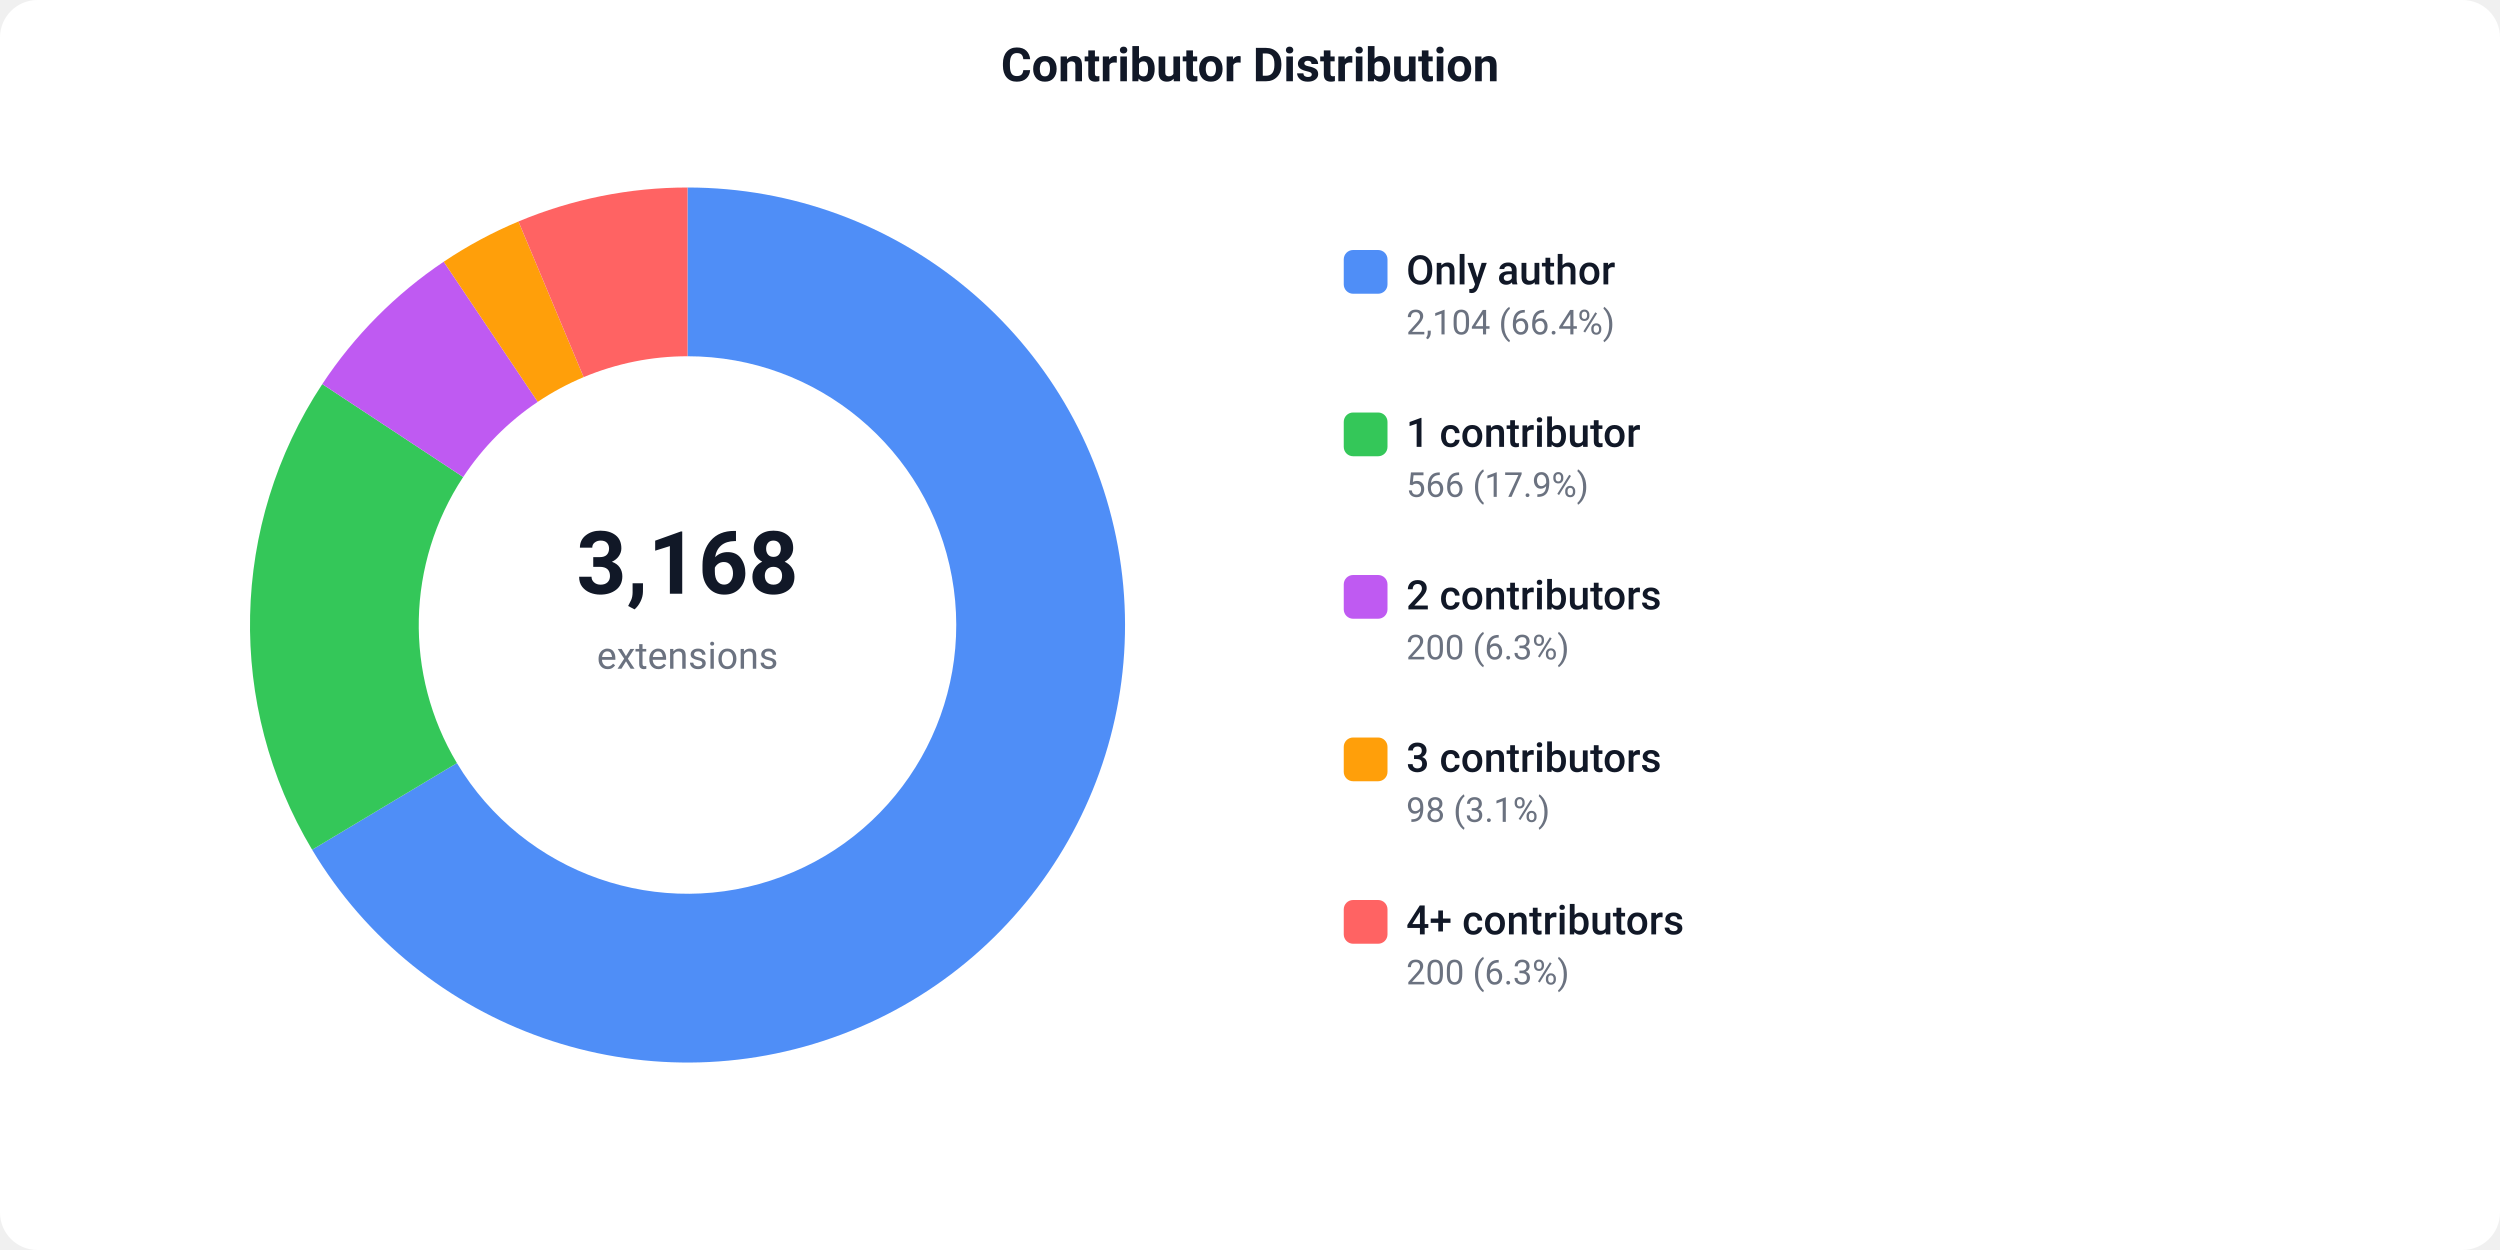
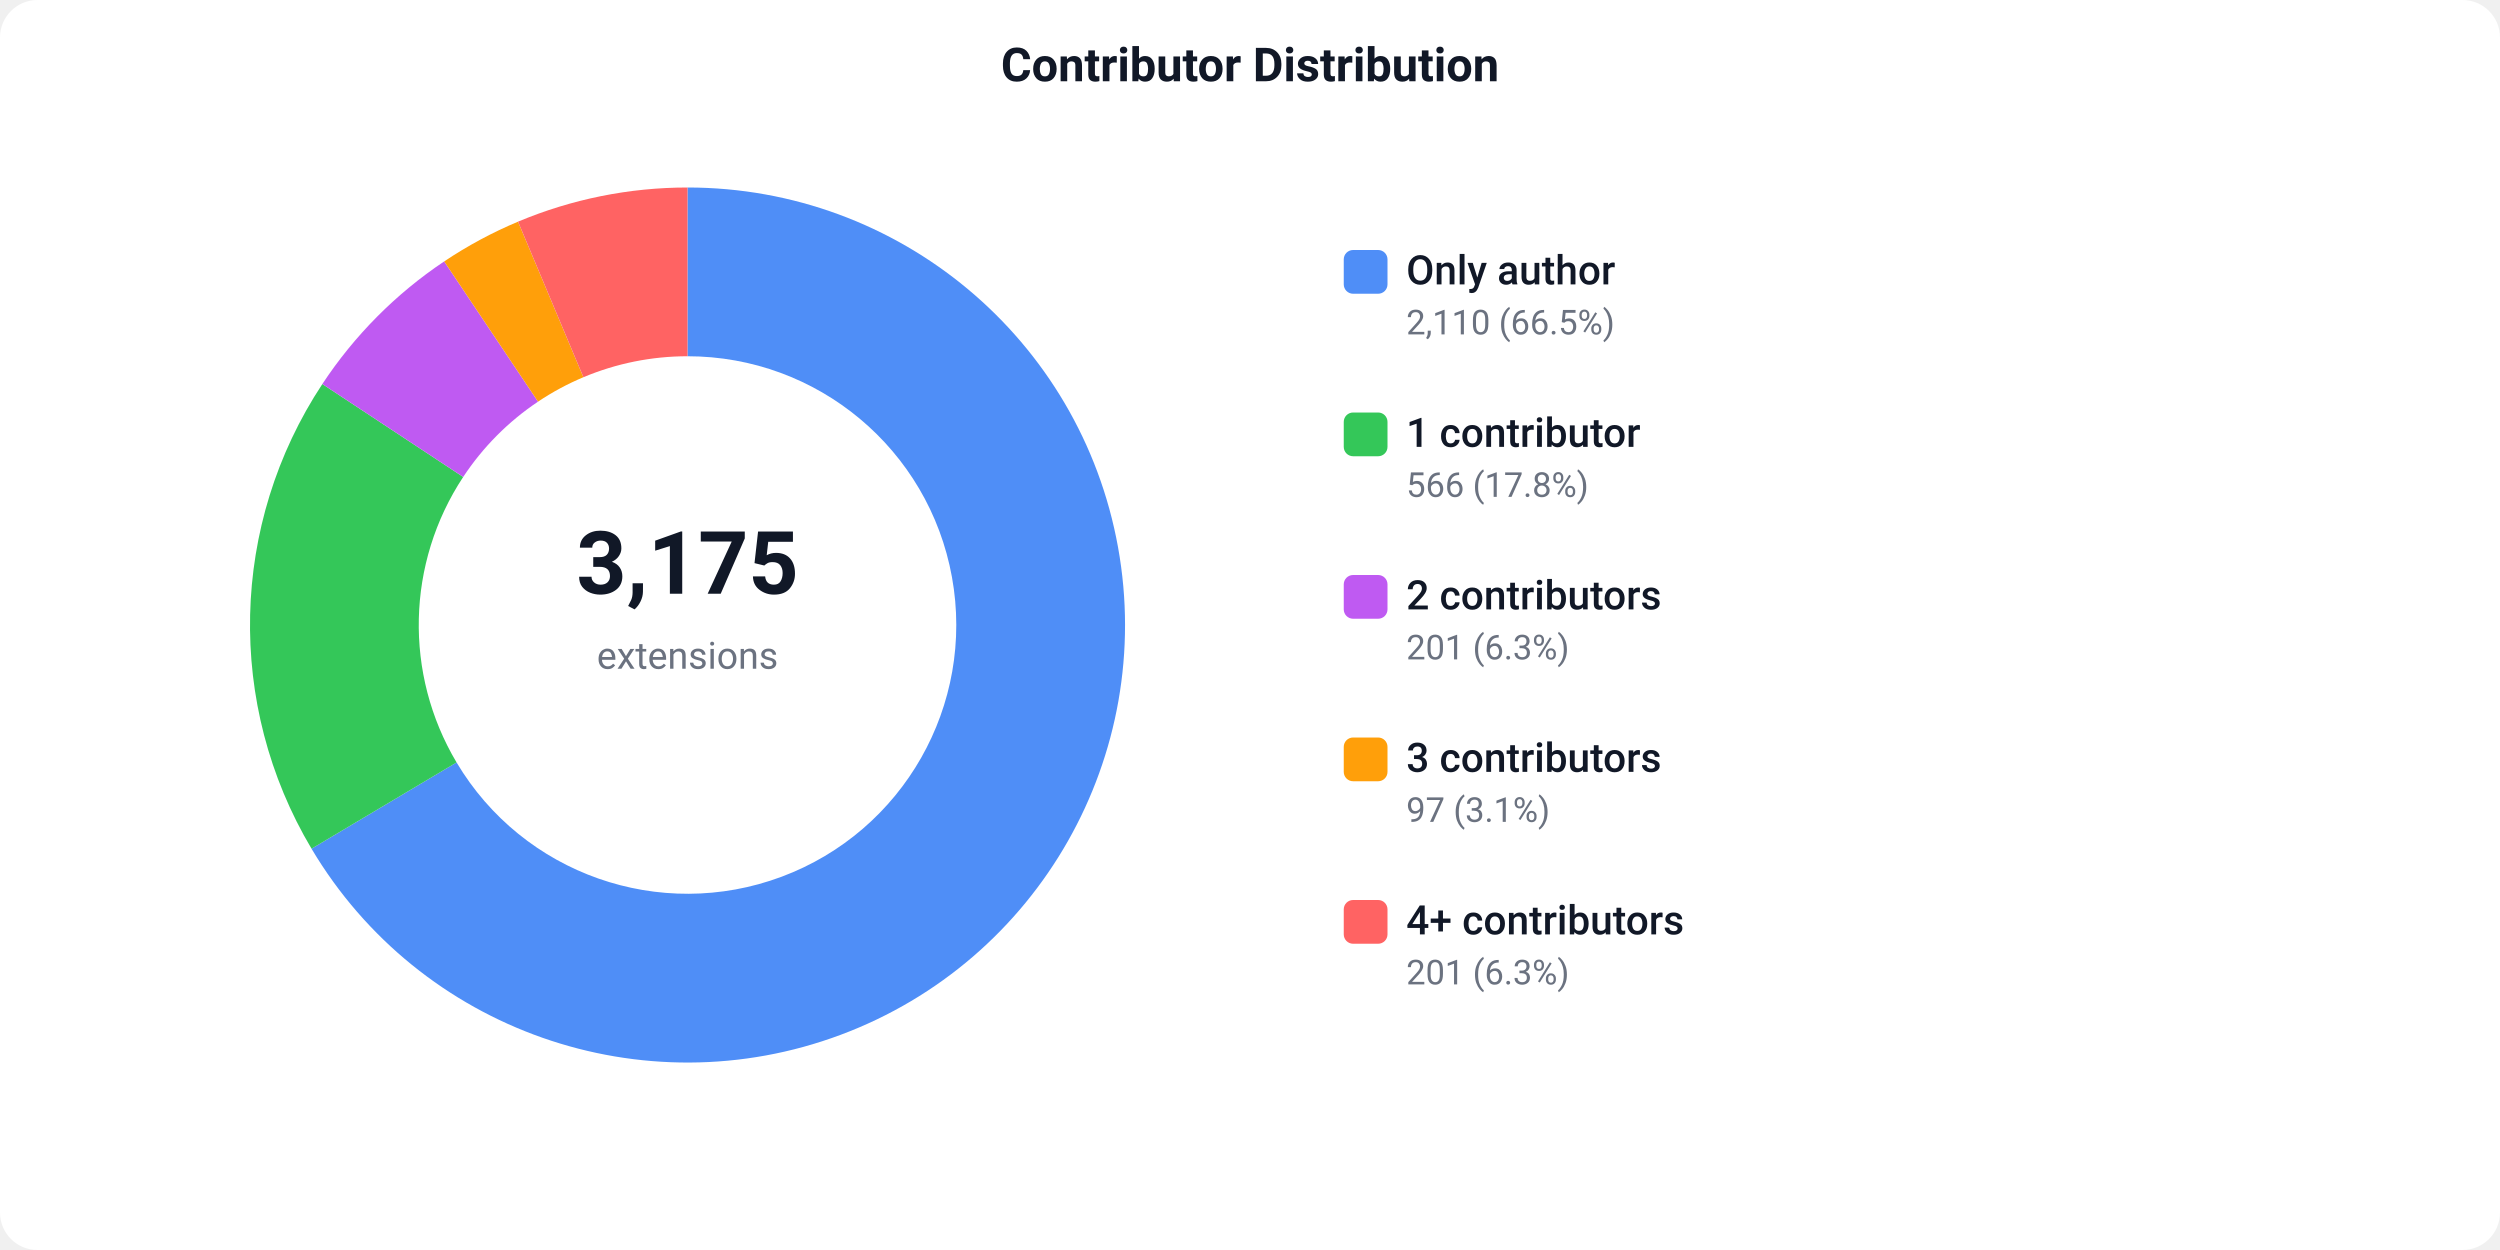
<svg xmlns="http://www.w3.org/2000/svg" width="800" height="400" viewBox="0 0 800 400">
  <defs>
    <style>text { font-family: -apple-system, BlinkMacSystemFont, 'Segoe UI', Roboto, sans-serif; }</style>
  </defs>
  <rect width="800" height="400" fill="#ffffff" rx="12" />
  <text x="400" y="26" text-anchor="middle" font-size="15" font-weight="600" fill="#111827">Contributor Distribution</text>
-   <path d="M 220.00 60.00 A 140 140 0 1 1 99.88 271.91 L 146.21 244.18 A 86 86 0 1 0 220.00 114.00 Z" fill="#4F8EF7" />
-   <path d="M 99.88 271.91 A 140 140 0 0 1 103.13 122.91 L 148.21 152.65 A 86 86 0 0 0 146.21 244.18 Z" fill="#34C759" />
-   <path d="M 103.13 122.91 A 140 140 0 0 1 141.99 83.75 L 172.08 128.59 A 86 86 0 0 0 148.21 152.65 Z" fill="#BF5AF2" />
-   <path d="M 141.99 83.75 A 140 140 0 0 1 165.91 70.87 L 186.77 120.68 A 86 86 0 0 0 172.08 128.59 Z" fill="#FF9F0A" />
-   <path d="M 165.91 70.87 A 140 140 0 0 1 220.00 60.00 L 220.00 114.00 A 86 86 0 0 0 186.77 120.68 Z" fill="#FF6363" />
-   <text x="220" y="190" text-anchor="middle" font-size="28" font-weight="700" fill="#111827">3,168</text>
+   <path d="M 220.00 60.00 A 140 140 0 1 1 99.69 271.59 L 146.10 243.98 A 86 86 0 1 0 220.00 114.00 Z" fill="#4F8EF7" />
+   <path d="M 99.69 271.59 A 140 140 0 0 1 103.15 122.89 L 148.22 152.63 A 86 86 0 0 0 146.10 243.98 Z" fill="#34C759" />
+   <path d="M 103.15 122.89 A 140 140 0 0 1 142.14 83.65 L 172.17 128.53 A 86 86 0 0 0 148.22 152.63 Z" fill="#BF5AF2" />
+   <path d="M 142.14 83.65 A 140 140 0 0 1 165.77 70.93 L 186.69 120.71 A 86 86 0 0 0 172.17 128.53 Z" fill="#FF9F0A" />
+   <path d="M 165.77 70.93 A 140 140 0 0 1 220.00 60.00 L 220.00 114.00 A 86 86 0 0 0 186.69 120.71 Z" fill="#FF6363" />
+   <text x="220" y="190" text-anchor="middle" font-size="28" font-weight="700" fill="#111827">3,175</text>
  <text x="220" y="214" text-anchor="middle" font-size="12" fill="#6b7280">extensions</text>
  <rect x="430" y="80" width="14" height="14" fill="#4F8EF7" rx="3" />
  <text x="450" y="91" font-size="13" font-weight="500" fill="#111827">Only author</text>
-   <text x="450" y="107" font-size="11" fill="#6b7280">2,104 (66.4%)</text>
+   <text x="450" y="107" font-size="11" fill="#6b7280">2,110 (66.5%)</text>
  <rect x="430" y="132" width="14" height="14" fill="#34C759" rx="3" />
  <text x="450" y="143" font-size="13" font-weight="500" fill="#111827">1 contributor</text>
-   <text x="450" y="159" font-size="11" fill="#6b7280">566 (17.9%)</text>
+   <text x="450" y="159" font-size="11" fill="#6b7280">566 (17.8%)</text>
  <rect x="430" y="184" width="14" height="14" fill="#BF5AF2" rx="3" />
  <text x="450" y="195" font-size="13" font-weight="500" fill="#111827">2 contributors</text>
-   <text x="450" y="211" font-size="11" fill="#6b7280">200 (6.3%)</text>
+   <text x="450" y="211" font-size="11" fill="#6b7280">201 (6.3%)</text>
  <rect x="430" y="236" width="14" height="14" fill="#FF9F0A" rx="3" />
  <text x="450" y="247" font-size="13" font-weight="500" fill="#111827">3 contributors</text>
-   <text x="450" y="263" font-size="11" fill="#6b7280">98 (3.1%)</text>
+   <text x="450" y="263" font-size="11" fill="#6b7280">97 (3.1%)</text>
  <rect x="430" y="288" width="14" height="14" fill="#FF6363" rx="3" />
  <text x="450" y="299" font-size="13" font-weight="500" fill="#111827">4+ contributors</text>
-   <text x="450" y="315" font-size="11" fill="#6b7280">200 (6.3%)</text>
+   <text x="450" y="315" font-size="11" fill="#6b7280">201 (6.3%)</text>
</svg>
